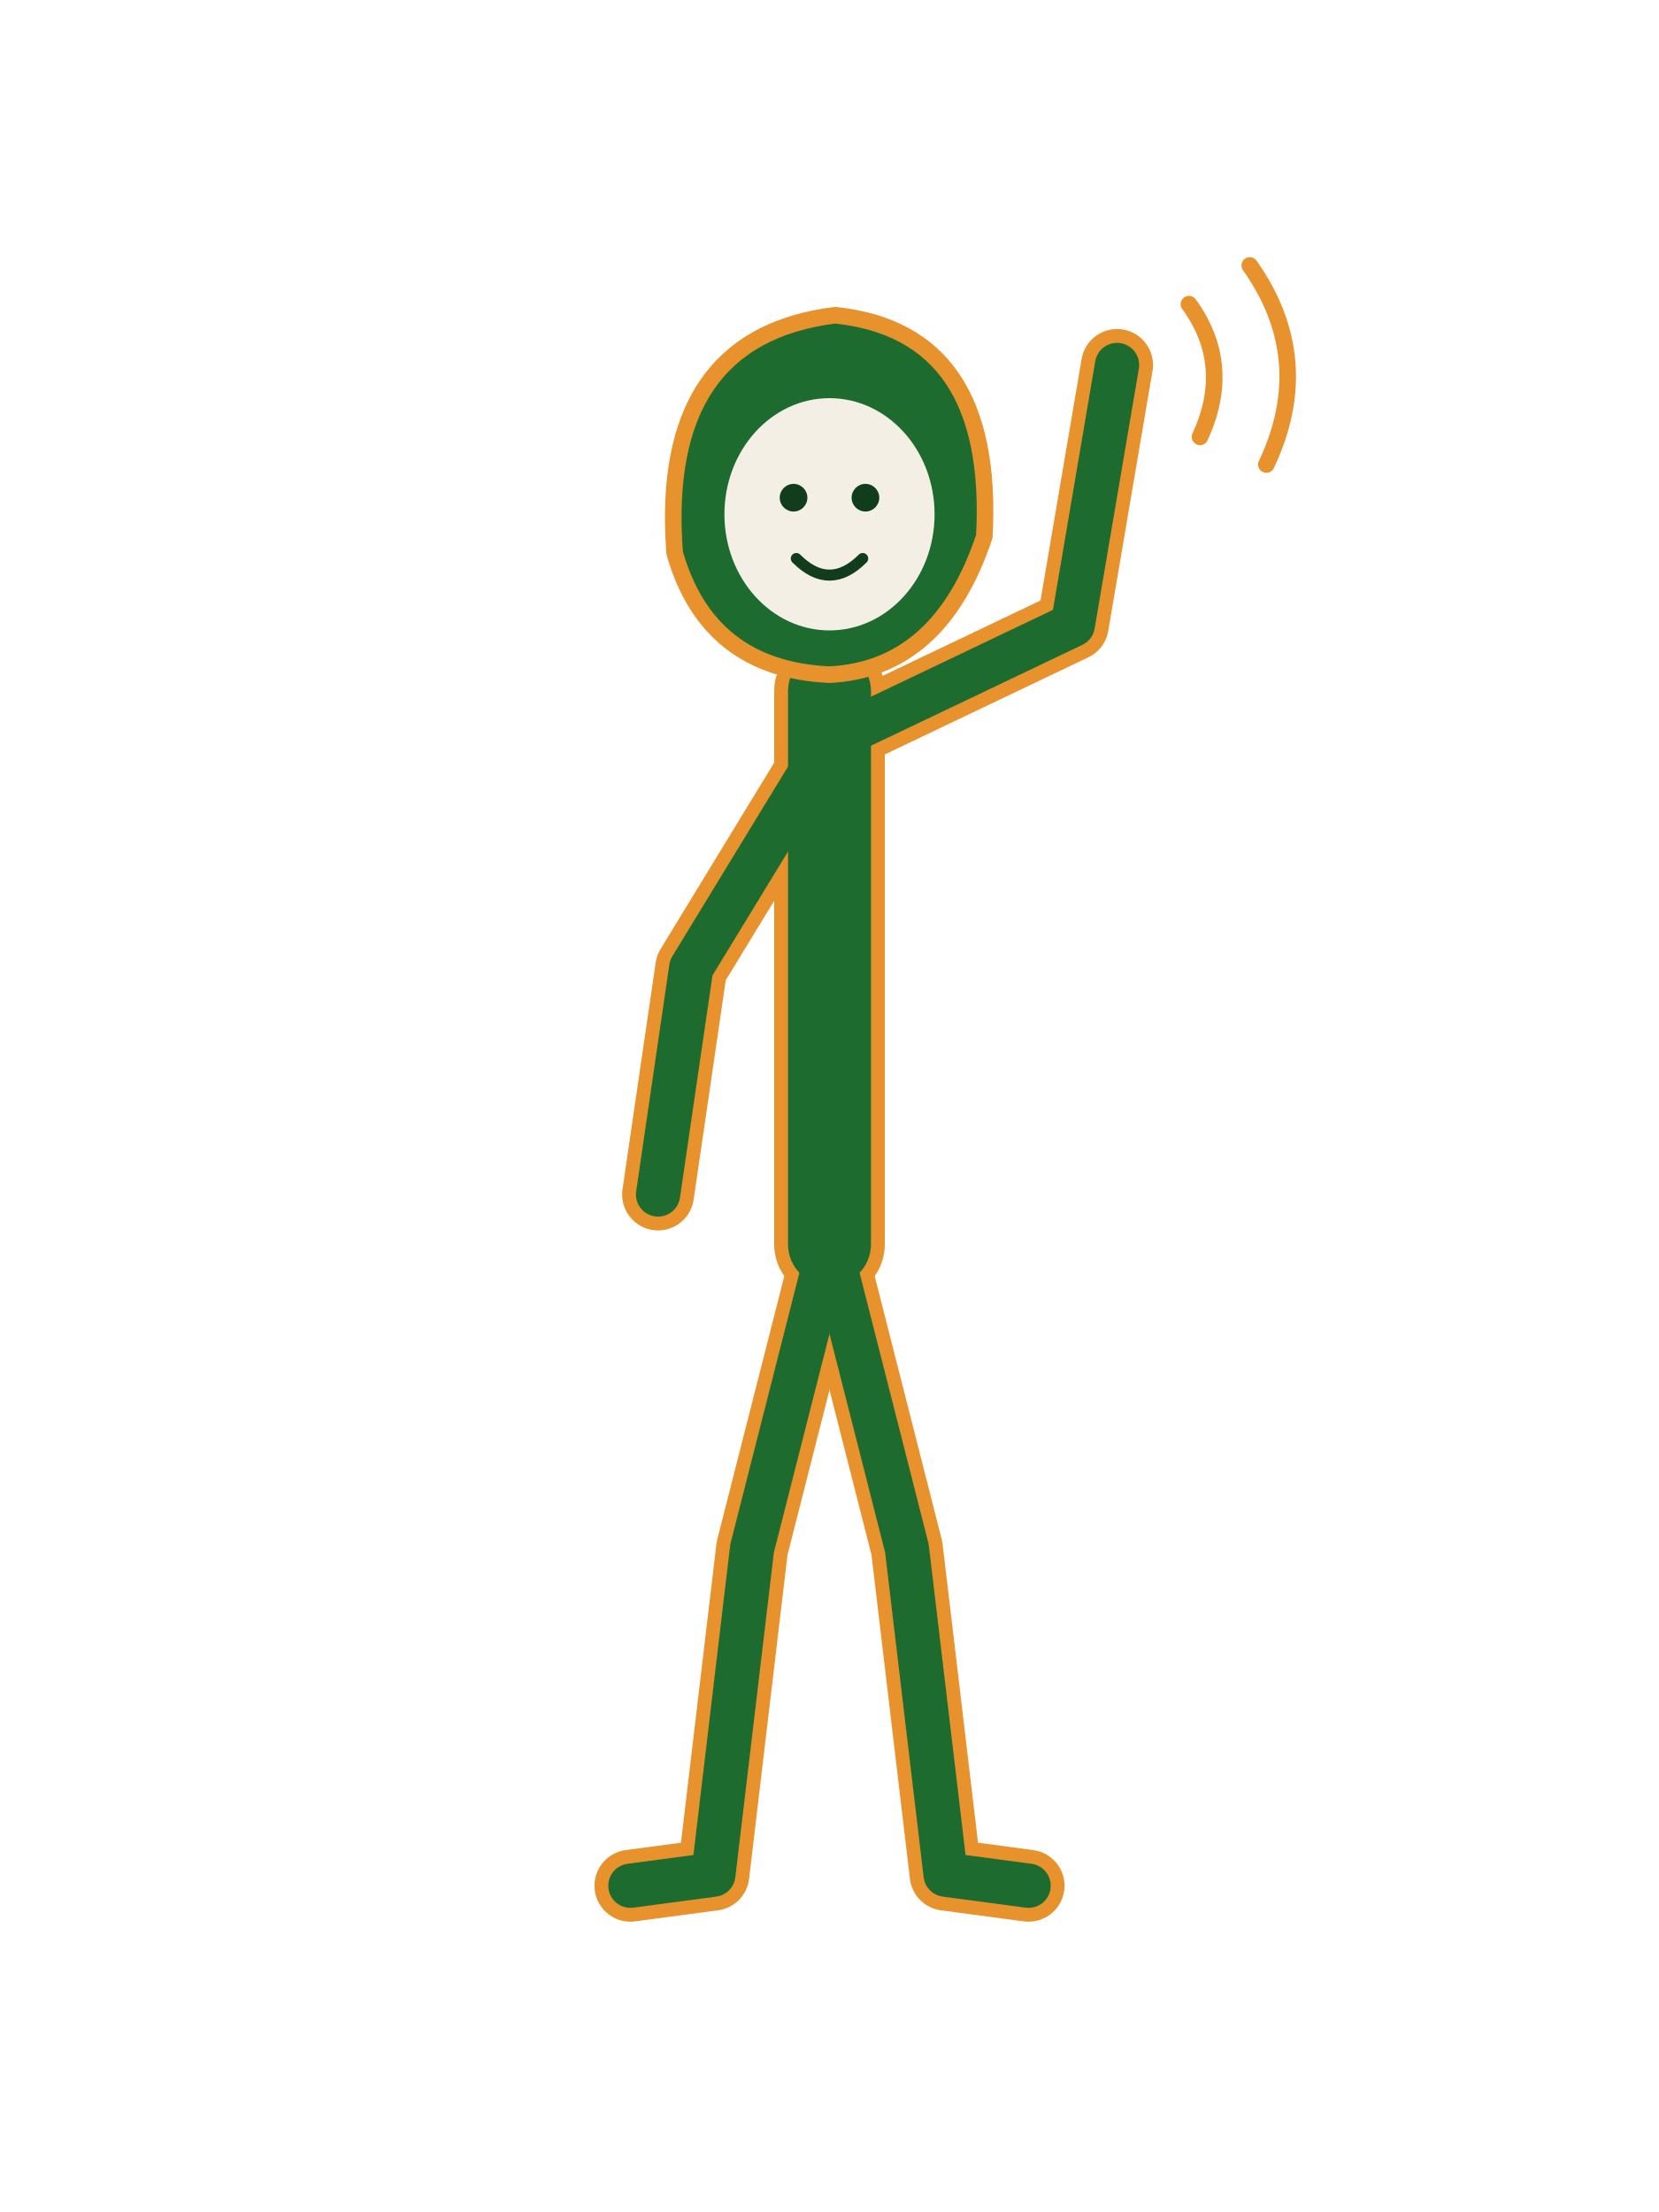
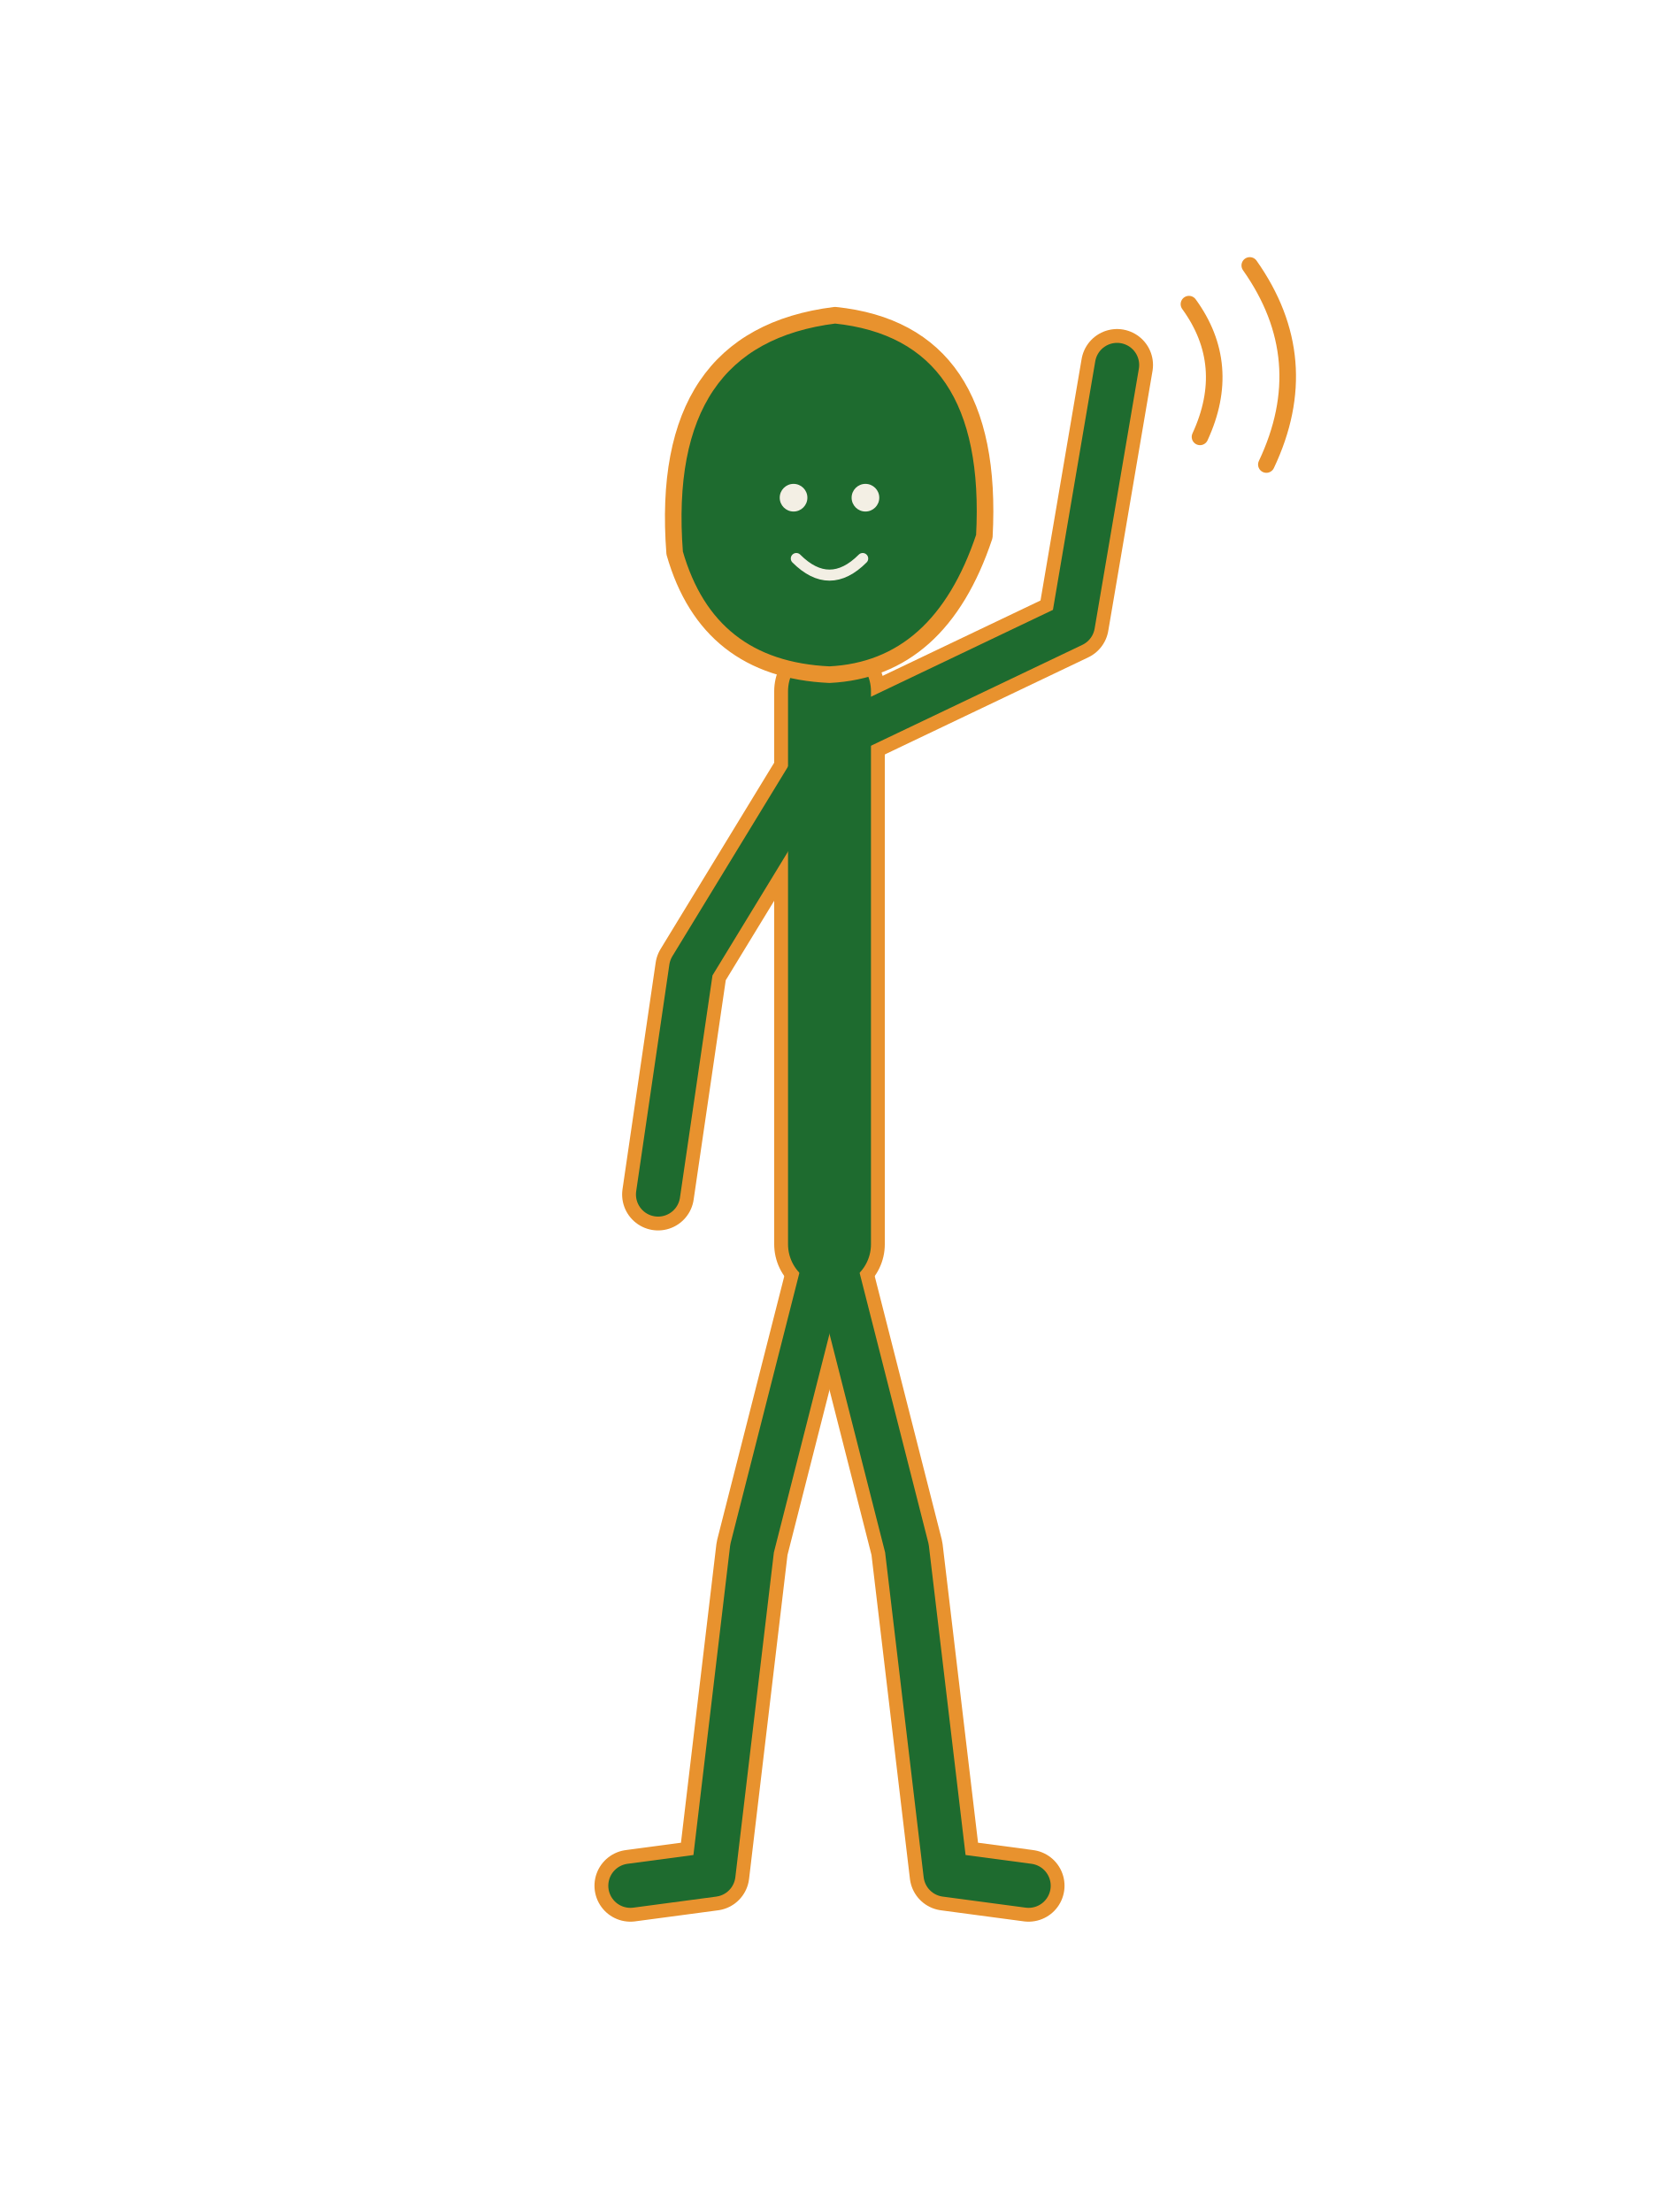
<svg xmlns="http://www.w3.org/2000/svg" width="600" height="800" viewBox="0 0 600 800">
+   <defs>
+     <radialGradient id="glow">
+       <stop offset="0" stop-color="#e8922e" stop-opacity=".18" />
+       <stop offset="1" stop-color="#e8922e" stop-opacity="0" />
+     </radialGradient>
+   </defs>
  <polyline points="300,250 300,450" fill="none" stroke="#e8922e" stroke-width="40" stroke-linecap="round" stroke-linejoin="round" />
  <polyline points="300,268 250,350 238,432" fill="none" stroke="#e8922e" stroke-width="26" stroke-linecap="round" stroke-linejoin="round" />
  <polyline points="300,268 388,226 404,132" fill="none" stroke="#e8922e" stroke-width="26" stroke-linecap="round" stroke-linejoin="round" />
  <polyline points="300,450 272,560 258,678 228,682" fill="none" stroke="#e8922e" stroke-width="26" stroke-linecap="round" stroke-linejoin="round" />
  <polyline points="300,450 328,560 342,678 372,682" fill="none" stroke="#e8922e" stroke-width="26" stroke-linecap="round" stroke-linejoin="round" />
  <polyline points="300,250 300,450" fill="none" stroke="#1e6b2f" stroke-width="30" stroke-linecap="round" stroke-linejoin="round" />
  <polyline points="300,268 250,350 238,432" fill="none" stroke="#1e6b2f" stroke-width="16" stroke-linecap="round" stroke-linejoin="round" />
  <polyline points="300,268 388,226 404,132" fill="none" stroke="#1e6b2f" stroke-width="16" stroke-linecap="round" stroke-linejoin="round" />
  <polyline points="300,450 272,560 258,678 228,682" fill="none" stroke="#1e6b2f" stroke-width="16" stroke-linecap="round" stroke-linejoin="round" />
  <polyline points="300,450 328,560 342,678 372,682" fill="none" stroke="#1e6b2f" stroke-width="16" stroke-linecap="round" stroke-linejoin="round" />
  <path d="M244,200 Q238,122 302,114 Q360,120 356,194 Q340,242 300,244 Q256,242 244,200Z" fill="#1e6b2f" stroke="#e8922e" stroke-width="6" stroke-linejoin="round" />
-   <ellipse cx="300" cy="186" rx="38" ry="42" fill="#f3efe4" />
-   <circle cx="287.0" cy="180" r="5" fill="#123d1c" />
-   <circle cx="313.0" cy="180" r="5" fill="#123d1c" />
-   <path d="M288.0,202 Q300.0,214 312.0,202" fill="none" stroke="#123d1c" stroke-width="4" stroke-linecap="round" />
+   <circle cx="287.0" cy="180" r="5" fill="#f3efe4" />
+   <circle cx="313.0" cy="180" r="5" fill="#f3efe4" />
+   <path d="M288.0,202 Q300.0,214 312.0,202" fill="none" stroke="#f3efe4" stroke-width="4" stroke-linecap="round" />
  <path d="M430,110 q16,22 4,48" fill="none" stroke="#e8922e" stroke-width="6" stroke-linecap="round" />
  <path d="M452,96 q24,34 6,72" fill="none" stroke="#e8922e" stroke-width="6" stroke-linecap="round" />
</svg>
